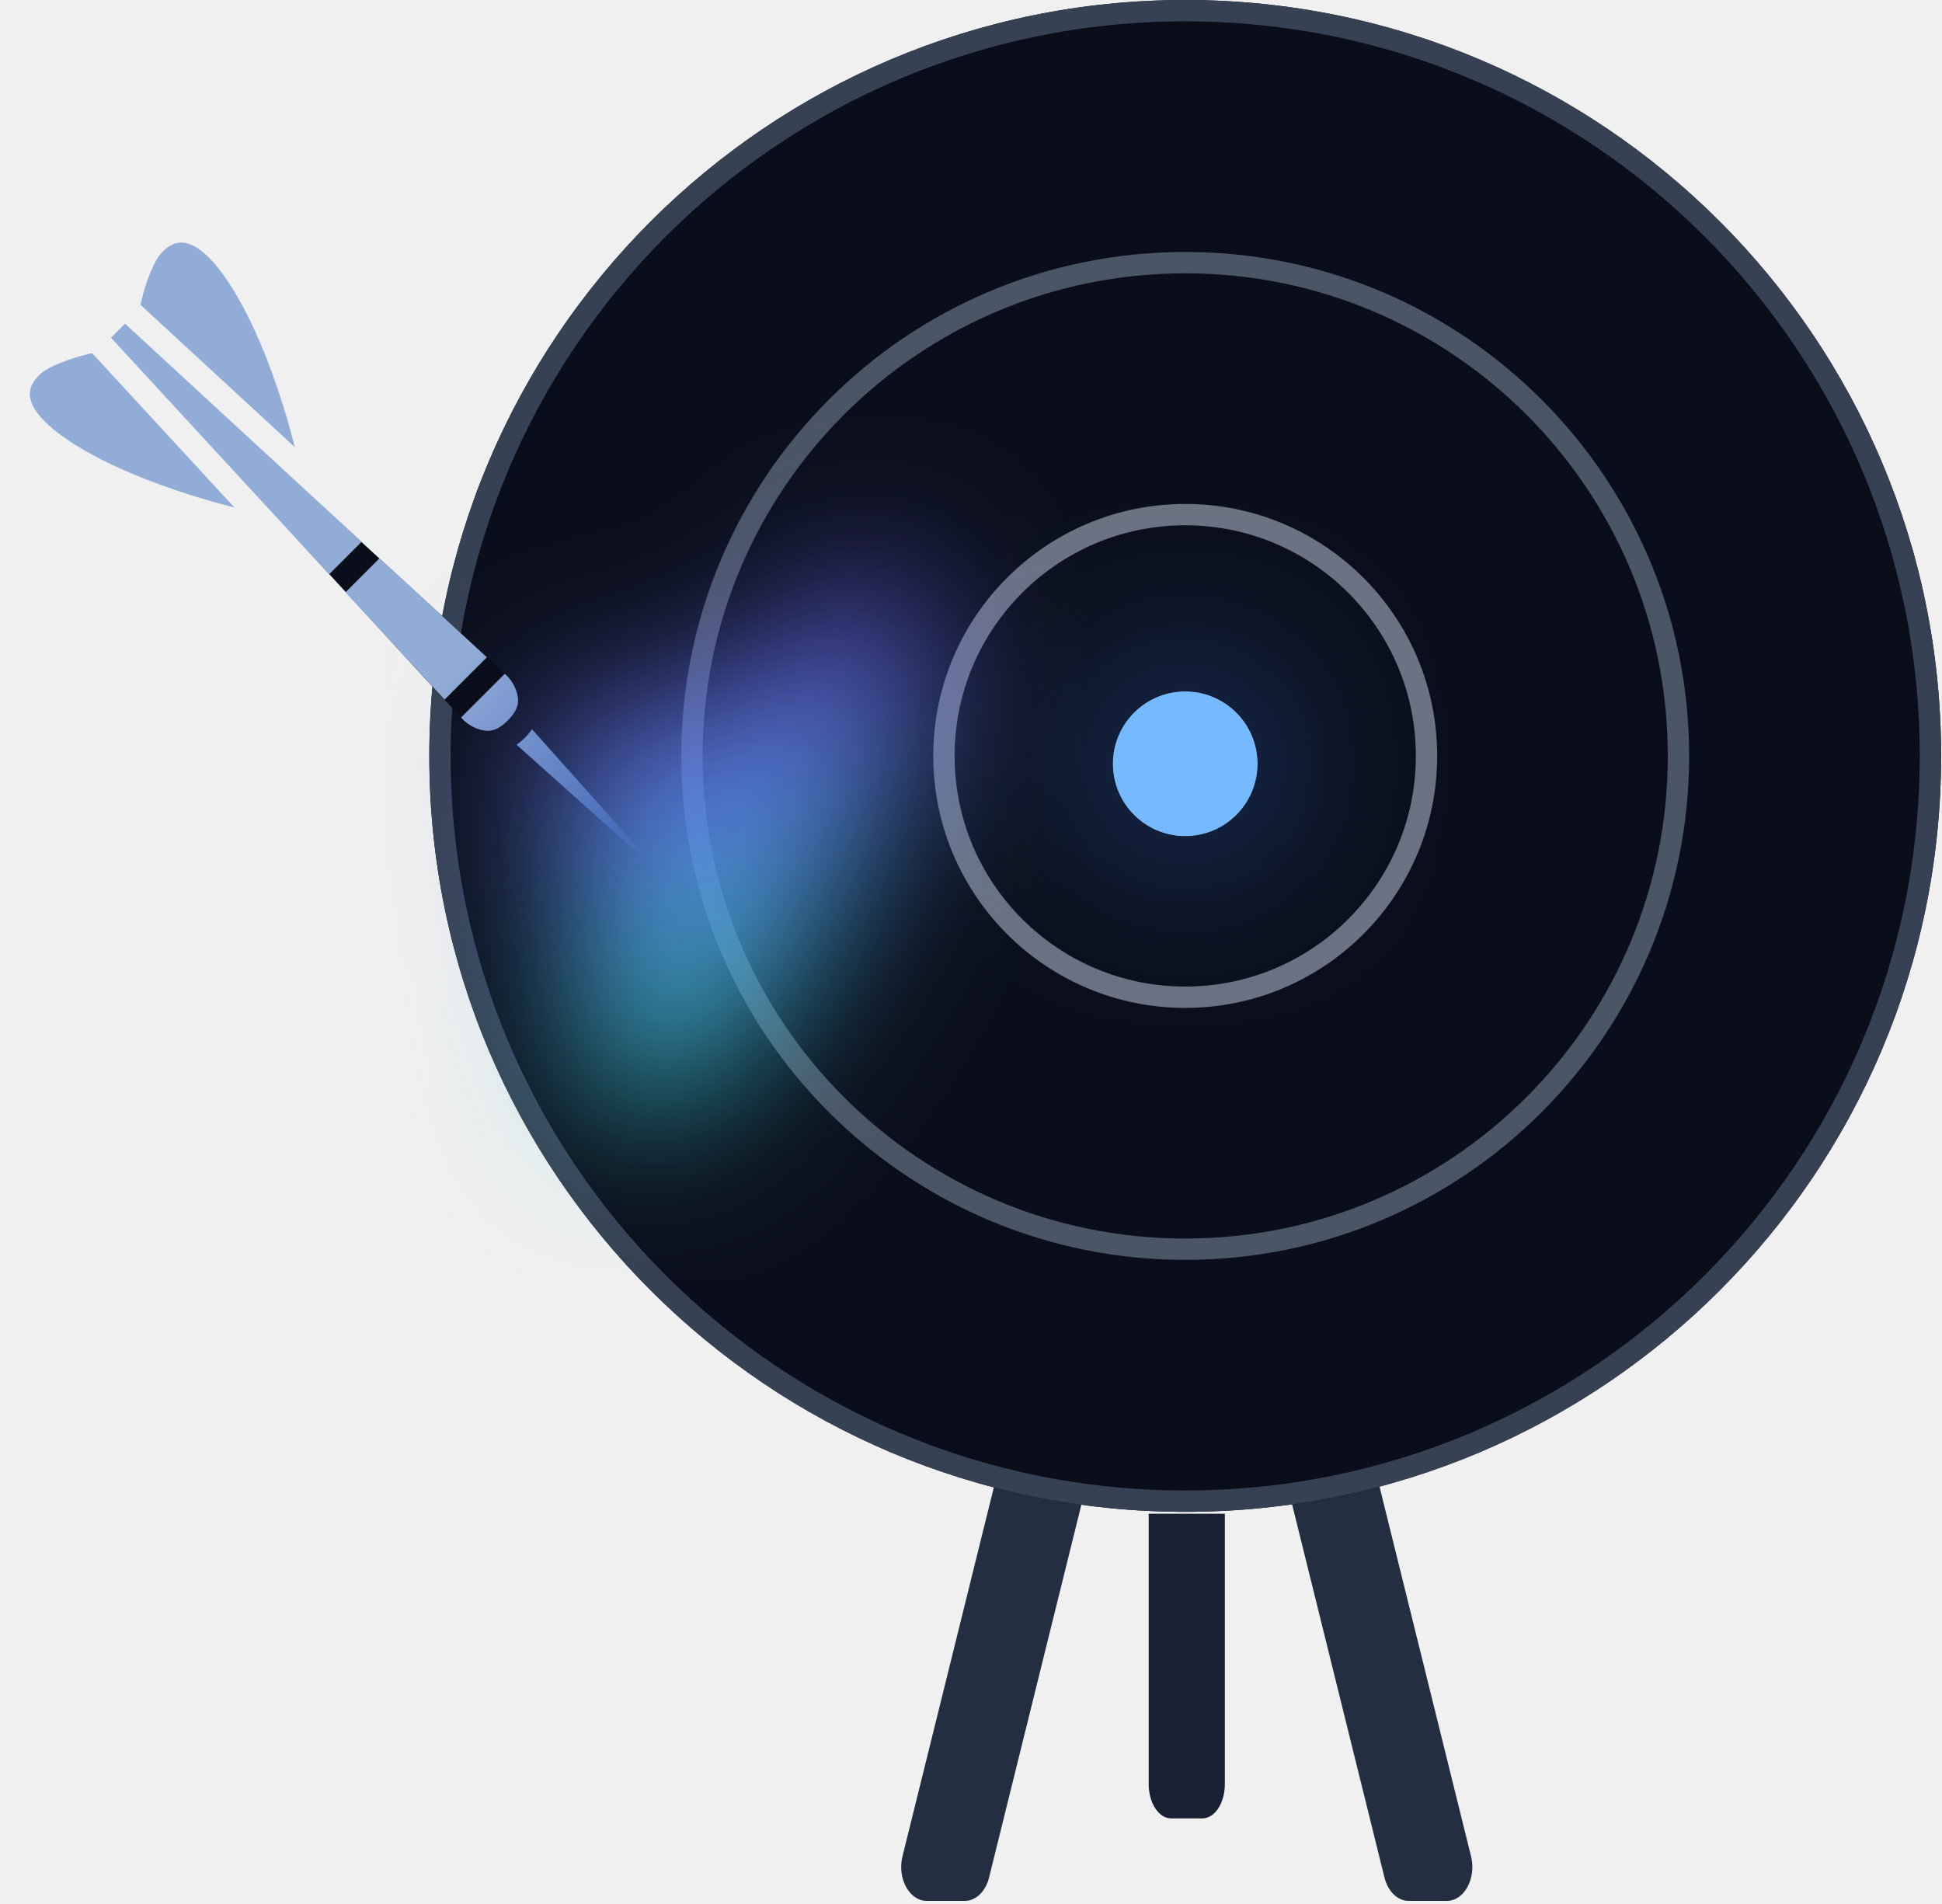
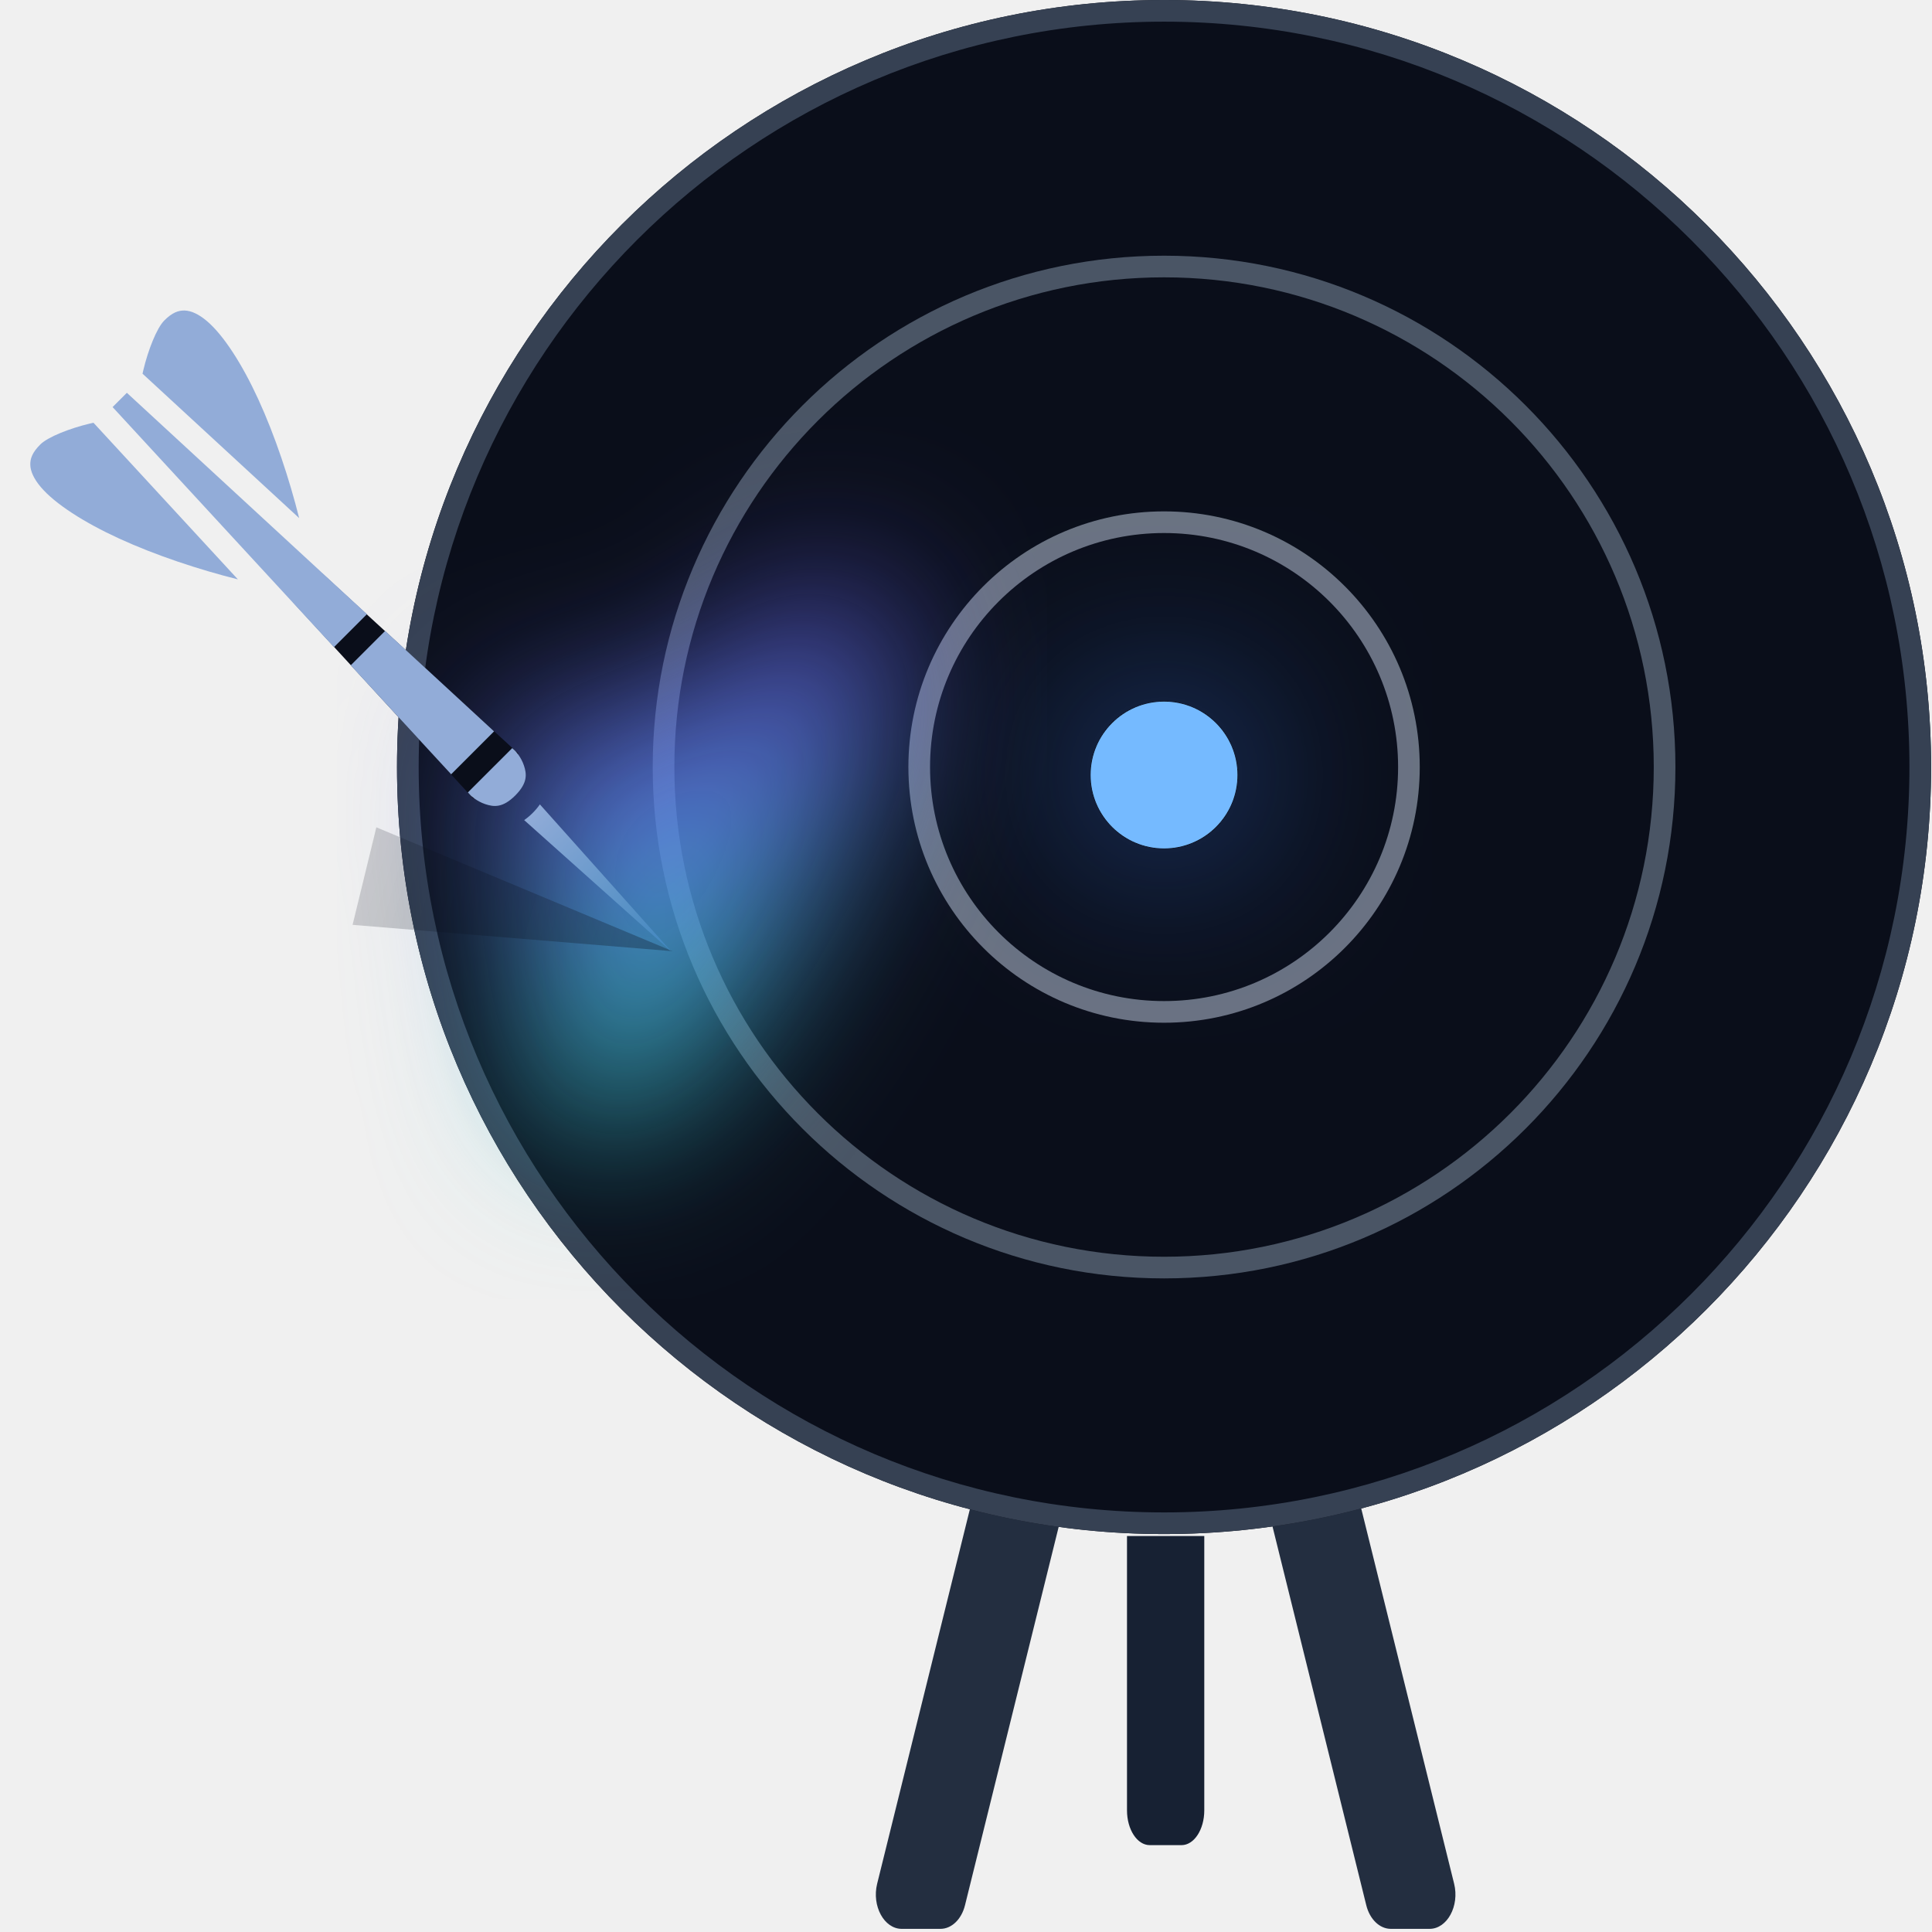
- <svg xmlns="http://www.w3.org/2000/svg" width="408" height="400" viewBox="0 0 408 400" fill="none">
-   <path d="M252.62 382.016H246.044C243.441 382.016 241.332 378.792 241.332 374.815V318.016H257.332V374.815C257.332 378.792 255.222 382.016 252.62 382.016Z" fill="#172133" />
-   <path d="M202.707 399.35H194.69C191.044 399.35 188.465 394.61 189.604 390.006L212.709 296.683H231.999L207.792 394.457C207.069 397.377 205.018 399.35 202.707 399.35Z" fill="#232E40" />
-   <path d="M295.958 399.35H303.975C307.621 399.35 310.2 394.61 309.06 390.006L285.955 296.683H266.666L290.873 394.457C291.596 397.377 293.646 399.35 295.958 399.35Z" fill="#232E40" />
-   <mask id="path-4-inside-1_199_13685" fill="white">
-     <path d="M90.197 158.806C90.197 71.1 161.297 0 249.004 0V0C336.71 0 407.81 71.1 407.81 158.806V158.806C407.81 246.513 336.71 317.613 249.004 317.613V317.613C161.297 317.613 90.197 246.513 90.197 158.806V158.806Z" />
+ <svg xmlns="http://www.w3.org/2000/svg" width="300" height="300" viewBox="0 0 300 300" fill="none">
+   <path d="M183.466 286.512H178.534C176.582 286.512 175 284.094 175 281.111V238.512H187V281.111C187 284.094 185.418 286.512 183.466 286.512Z" fill="#172133" />
+   <path d="M146.031 299.512H140.018C137.284 299.512 135.35 295.958 136.204 292.505L153.533 222.512H168L149.845 295.843C149.303 298.033 147.765 299.512 146.031 299.512Z" fill="#232E40" />
+   <path d="M215.969 299.512H221.982C224.716 299.512 226.651 295.958 225.796 292.505L208.467 222.512H194L212.155 295.843C212.697 298.033 214.235 299.512 215.969 299.512Z" fill="#232E40" />
+   <mask id="path-4-inside-1_696_767" fill="white">
+     <path d="M61.648 119.105C61.648 53.325 114.974 0 180.753 0C246.533 0 299.858 53.325 299.858 119.105C299.858 184.885 246.533 238.21 180.753 238.21C114.974 238.21 61.648 184.885 61.648 119.105Z" />
  </mask>
-   <path d="M90.197 158.806C90.197 71.1 161.297 0 249.004 0V0C336.71 0 407.81 71.1 407.81 158.806V158.806C407.81 246.513 336.71 317.613 249.004 317.613V317.613C161.297 317.613 90.197 246.513 90.197 158.806V158.806Z" fill="#0A0E1A" />
-   <path d="M90.197 158.806M407.81 158.806M407.81 158.806M90.197 158.806M249.004 0M407.81 158.806M249.004 317.613M90.197 158.806M249.004 317.613V313.13C163.773 313.13 94.68 244.037 94.68 158.806H90.197H85.714C85.714 248.989 158.821 322.096 249.004 322.096V317.613ZM407.81 158.806H403.327C403.327 244.037 334.234 313.13 249.004 313.13V317.613V322.096C339.186 322.096 412.293 248.989 412.293 158.806H407.81ZM249.004 0V4.483C334.234 4.483 403.327 73.576 403.327 158.806H407.81H412.293C412.293 68.624 339.186 -4.483 249.004 -4.483V0ZM249.004 0V-4.483C158.821 -4.483 85.714 68.624 85.714 158.806H90.197H94.68C94.68 73.576 163.773 4.483 249.004 4.483V0Z" fill="#364153" mask="url(#path-4-inside-1_199_13685)" />
-   <mask id="path-6-inside-2_199_13685" fill="white">
-     <path d="M143.135 158.808C143.135 100.337 190.535 52.937 249.006 52.937V52.937C307.477 52.937 354.877 100.337 354.877 158.808V158.808C354.877 217.279 307.477 264.679 249.006 264.679V264.679C190.535 264.679 143.135 217.279 143.135 158.808V158.808Z" />
+   <path d="M61.648 119.105C61.648 53.325 114.974 0 180.753 0C246.533 0 299.858 53.325 299.858 119.105C299.858 184.885 246.533 238.21 180.753 238.21C114.974 238.21 61.648 184.885 61.648 119.105Z" fill="#0A0E1A" />
+   <path d="M61.648 119.105M299.858 119.105M299.858 119.105M61.648 119.105M180.753 0M299.858 119.105M180.753 238.21M61.648 119.105M180.753 238.21V234.847C116.831 234.847 65.011 183.028 65.011 119.105H61.648H58.286C58.286 186.742 113.117 241.572 180.753 241.572V238.21ZM299.858 119.105H296.496C296.496 183.028 244.676 234.847 180.753 234.847V238.21V241.572C248.39 241.572 303.22 186.742 303.22 119.105H299.858ZM180.753 0V3.362C244.676 3.362 296.496 55.182 296.496 119.105H299.858H303.22C303.22 51.468 248.39 -3.362 180.753 -3.362V0ZM180.753 0V-3.362C113.117 -3.362 58.286 51.468 58.286 119.105H61.648H65.011C65.011 55.182 116.831 3.362 180.753 3.362V0Z" fill="#364153" mask="url(#path-4-inside-1_696_767)" />
+   <mask id="path-6-inside-2_696_767" fill="white">
+     <path d="M101.352 119.106C101.352 75.253 136.902 39.703 180.755 39.703C224.608 39.703 260.158 75.253 260.158 119.106C260.158 162.959 224.608 198.509 180.755 198.509C136.902 198.509 101.352 162.959 101.352 119.106Z" />
  </mask>
-   <path d="M143.135 158.808M354.877 158.808M354.877 158.808M143.135 158.808M249.006 52.937M354.877 158.808M249.006 264.679M143.135 158.808M249.006 264.679V260.196C193.011 260.196 147.618 214.803 147.618 158.808H143.135H138.652C138.652 219.755 188.059 269.162 249.006 269.162V264.679ZM354.877 158.808H350.394C350.394 214.803 305.001 260.196 249.006 260.196V264.679V269.162C309.953 269.162 359.36 219.755 359.36 158.808H354.877ZM249.006 52.937V57.42C305.001 57.42 350.394 102.813 350.394 158.808H354.877H359.36C359.36 97.861 309.953 48.454 249.006 48.454V52.937ZM249.006 52.937V48.454C188.059 48.454 138.652 97.861 138.652 158.808H143.135H147.618C147.618 102.813 193.011 57.42 249.006 57.42V52.937Z" fill="#4A5565" mask="url(#path-6-inside-2_199_13685)" />
-   <mask id="path-8-inside-3_199_13685" fill="white">
-     <path d="M196.072 158.81C196.072 129.574 219.772 105.874 249.008 105.874V105.874C278.243 105.874 301.943 129.574 301.943 158.81V158.81C301.943 188.045 278.243 211.745 249.008 211.745V211.745C219.772 211.745 196.072 188.045 196.072 158.81V158.81Z" />
+   <path d="M101.352 119.106M260.158 119.106M260.158 119.106M101.352 119.106M180.755 39.703M260.158 119.106M180.755 198.509M101.352 119.106M180.755 198.509V195.147C138.759 195.147 104.714 161.102 104.714 119.106H101.352H97.989C97.989 164.816 135.045 201.871 180.755 201.871V198.509ZM260.158 119.106H256.796C256.796 161.102 222.751 195.147 180.755 195.147V198.509V201.871C226.465 201.871 263.52 164.816 263.52 119.106H260.158ZM180.755 39.703V43.065C222.751 43.065 256.796 77.11 256.796 119.106H260.158H263.52C263.52 73.396 226.465 36.34 180.755 36.34V39.703ZM180.755 39.703V36.34C135.045 36.34 97.989 73.396 97.989 119.106H101.352H104.714C104.714 77.11 138.759 43.065 180.755 43.065V39.703Z" fill="#4A5565" mask="url(#path-6-inside-2_696_767)" />
+   <mask id="path-8-inside-3_696_767" fill="white">
+     <path d="M141.055 119.107C141.055 97.181 158.83 79.406 180.756 79.406C202.683 79.406 220.458 97.181 220.458 119.107C220.458 141.034 202.683 158.809 180.756 158.809C158.83 158.809 141.055 141.034 141.055 119.107Z" />
  </mask>
-   <path d="M196.072 158.81M301.943 158.81M301.943 158.81M196.072 158.81M249.008 105.874M301.943 158.81M249.008 211.745M196.072 158.81M249.008 211.745V207.262C222.248 207.262 200.555 185.569 200.555 158.81H196.072H191.589C191.589 190.521 217.296 216.229 249.008 216.229V211.745ZM301.943 158.81H297.46C297.46 185.569 275.767 207.262 249.008 207.262V211.745V216.229C280.719 216.229 306.426 190.521 306.426 158.81H301.943ZM249.008 105.874V110.358C275.767 110.358 297.46 132.05 297.46 158.81H301.943H306.426C306.426 127.098 280.719 101.391 249.008 101.391V105.874ZM249.008 105.874V101.391C217.296 101.391 191.589 127.098 191.589 158.81H196.072H200.555C200.555 132.05 222.248 110.358 249.008 110.358V105.874Z" fill="#6A7282" mask="url(#path-8-inside-3_199_13685)" />
-   <g filter="url(#filter0_d_199_13685)">
-     <path d="M233.797 160.458C233.797 152.06 240.605 145.251 249.004 145.251V145.251C257.402 145.251 264.21 152.06 264.21 160.458V160.458C264.21 168.857 257.402 175.665 249.004 175.665V175.665C240.605 175.665 233.797 168.857 233.797 160.458V160.458Z" fill="#75BAFF" />
+   <path d="M141.055 119.107M220.458 119.107M220.458 119.107M141.055 119.107M180.756 79.406M220.458 119.107M180.756 158.809M141.055 119.107M180.756 158.809V155.447C160.687 155.447 144.417 139.177 144.417 119.107H141.055H137.692C137.692 142.891 156.973 162.171 180.756 162.171V158.809ZM220.458 119.107H217.096C217.096 139.177 200.826 155.447 180.756 155.447V158.809V162.171C204.54 162.171 223.82 142.891 223.82 119.107H220.458ZM180.756 79.406V82.768C200.826 82.768 217.096 99.038 217.096 119.107H220.458H223.82C223.82 95.324 204.54 76.043 180.756 76.043V79.406ZM180.756 79.406V76.043C156.973 76.043 137.692 95.324 137.692 119.107H141.055H144.417C144.417 99.038 160.687 82.768 180.756 82.768V79.406Z" fill="#6A7282" mask="url(#path-8-inside-3_696_767)" />
+   <g filter="url(#filter0_d_696_767)">
+     <path d="M169.348 120.344C169.348 114.045 174.454 108.938 180.753 108.938C187.052 108.938 192.158 114.045 192.158 120.344C192.158 126.642 187.052 131.749 180.753 131.749C174.454 131.749 169.348 126.642 169.348 120.344Z" fill="#75BAFF" />
  </g>
  <g opacity="0.9">
-     <g filter="url(#filter1_f_199_13685)">
-       <path d="M154.58 144.102C175.955 133.72 184.176 104.519 192.876 130.027C201.577 155.535 159.531 223.755 138.156 234.138C116.781 244.52 124.171 193.134 115.471 167.625C106.77 142.117 133.205 154.485 154.58 144.102Z" fill="url(#paint0_linear_199_13685)" />
+     <g filter="url(#filter1_f_696_767)">
+       <path d="M107.934 108.076C123.965 100.29 130.131 78.389 136.656 97.52C143.181 116.651 111.647 167.816 95.616 175.603C79.585 183.39 85.127 144.85 78.602 125.719C72.077 106.588 91.903 115.863 107.934 108.076Z" fill="url(#paint0_linear_696_767)" fill-opacity="0.96" />
    </g>
  </g>
-   <path d="M66.667 105.35L107.334 142.683L98 152.017L60.667 111.35L66.667 105.35Z" fill="#0A0E1A" />
-   <path d="M38.247 50.956C36.959 50.914 35.67 51.362 34.02 53.012C32.434 54.597 30.659 59.178 29.692 63.228C29.625 63.506 29.566 63.77 29.506 64.033L61.938 93.934C59.9 85.833 56.955 76.907 53.465 69.309C50.152 62.094 46.298 56.066 42.817 53.123C41.076 51.652 39.535 50.997 38.247 50.956ZM26.264 67.994L23.311 70.947L69.141 120.657L75.974 113.824L26.264 67.994ZM19.35 74.189C19.086 74.249 18.823 74.308 18.545 74.375C14.495 75.342 9.914 77.117 8.328 78.703C6.678 80.353 6.231 81.642 6.272 82.93C6.314 84.219 6.968 85.759 8.439 87.5C11.382 90.981 17.411 94.835 24.626 98.149C32.224 101.638 41.15 104.583 49.25 106.621L19.35 74.189ZM79.734 117.29L72.607 124.417L93.404 146.974L102.291 138.087L79.734 117.29ZM106.051 141.553L96.87 150.734L97.457 151.371C97.475 151.388 98.712 152.57 100.462 153.154C102.224 153.741 104.07 153.971 106.679 151.362C109.288 148.753 109.058 146.907 108.47 145.145C107.886 143.393 106.7 142.153 106.687 142.139L106.051 141.553ZM111.777 153.208C111.335 153.839 110.838 154.431 110.292 154.975C109.748 155.521 109.156 156.019 108.525 156.461L139.062 183.746L111.777 153.208Z" fill="url(#paint1_linear_199_13685)" />
+   <path d="M104.435 147.703L54.748 143.61L58.44 128.465L104.435 147.703Z" fill="url(#paint1_linear_696_767)" />
+   <path d="M50 89.013L80.501 117.012L73.5 124.012L45.501 93.513L50 89.013Z" fill="#0A0E1A" />
+   <path d="M28.687 48.217C27.721 48.186 26.753 48.521 25.516 49.759C24.327 50.948 22.995 54.384 22.27 57.421C22.22 57.63 22.175 57.827 22.131 58.025L46.454 80.45C44.926 74.375 42.717 67.68 40.1 61.982C37.615 56.571 34.725 52.049 32.114 49.842C30.808 48.739 29.652 48.248 28.687 48.217ZM19.699 60.995L17.484 63.21L51.856 100.493L56.981 95.368L19.699 60.995ZM14.514 65.642C14.316 65.687 14.118 65.731 13.91 65.781C10.873 66.506 7.437 67.838 6.247 69.027C5.01 70.265 4.674 71.232 4.705 72.198C4.736 73.164 5.227 74.319 6.33 75.625C8.538 78.236 13.059 81.126 18.471 83.612C24.169 86.229 30.863 88.438 36.939 89.966L14.514 65.642ZM59.801 97.968L54.456 103.313L70.054 120.231L76.719 113.565L59.801 97.968ZM79.54 116.165L72.653 123.05L73.094 123.529C73.107 123.541 74.035 124.428 75.347 124.865C76.669 125.306 78.053 125.479 80.01 123.522C81.967 121.564 81.794 120.18 81.354 118.859C80.916 117.544 80.026 116.615 80.016 116.604L79.54 116.165ZM83.834 124.906C83.502 125.38 83.13 125.823 82.72 126.231C82.312 126.641 81.868 127.014 81.394 127.346L104.298 147.81L83.834 124.906Z" fill="url(#paint2_linear_696_767)" />
  <defs>
-     <filter id="filter0_d_199_13685" x="193.554" y="105.009" width="110.899" height="110.899" filterUnits="userSpaceOnUse" color-interpolation-filters="sRGB">
+     <filter id="filter0_d_696_767" x="139.166" y="78.757" width="83.174" height="83.174" filterUnits="userSpaceOnUse" color-interpolation-filters="sRGB">
      <feFlood flood-opacity="0" result="BackgroundImageFix" />
      <feColorMatrix in="SourceAlpha" type="matrix" values="0 0 0 0 0 0 0 0 0 0 0 0 0 0 0 0 0 0 127 0" result="hardAlpha" />
      <feOffset />
-       <feGaussianBlur stdDeviation="20.121" />
+       <feGaussianBlur stdDeviation="15.091" />
      <feComposite in2="hardAlpha" operator="out" />
      <feColorMatrix type="matrix" values="0 0 0 0 0.231 0 0 0 0 0.51 0 0 0 0 0.965 0 0 0 0.725 0" />
-       <feBlend mode="normal" in2="BackgroundImageFix" result="effect1_dropShadow_199_13685" />
-       <feBlend mode="normal" in="SourceGraphic" in2="effect1_dropShadow_199_13685" result="shape" />
+       <feBlend mode="normal" in2="BackgroundImageFix" result="effect1_dropShadow_696_767" />
+       <feBlend mode="normal" in="SourceGraphic" in2="effect1_dropShadow_696_767" result="shape" />
    </filter>
-     <filter id="filter1_f_199_13685" x="80.436" y="86.511" width="146.942" height="182.326" filterUnits="userSpaceOnUse" color-interpolation-filters="sRGB">
+     <filter id="filter1_f_696_767" x="52.326" y="64.883" width="110.207" height="136.744" filterUnits="userSpaceOnUse" color-interpolation-filters="sRGB">
      <feFlood flood-opacity="0" result="BackgroundImageFix" />
      <feBlend mode="normal" in="SourceGraphic" in2="BackgroundImageFix" result="shape" />
-       <feGaussianBlur stdDeviation="16.667" result="effect1_foregroundBlur_199_13685" />
+       <feGaussianBlur stdDeviation="12.5" result="effect1_foregroundBlur_696_767" />
    </filter>
-     <linearGradient id="paint0_linear_199_13685" x1="128.656" y1="238.752" x2="97.996" y2="148.316" gradientUnits="userSpaceOnUse">
+     <linearGradient id="paint0_linear_696_767" x1="88.491" y1="179.064" x2="65.496" y2="111.237" gradientUnits="userSpaceOnUse">
      <stop stop-color="#30D5C8" />
      <stop offset="1" stop-color="#7557FF" />
    </linearGradient>
-     <linearGradient id="paint1_linear_199_13685" x1="94.665" y1="141.35" x2="129.332" y2="174.016" gradientUnits="userSpaceOnUse">
+     <linearGradient id="paint1_linear_696_767" x1="98.974" y1="146.356" x2="49.863" y2="132.009" gradientUnits="userSpaceOnUse">
+       <stop stop-color="#0A0E1A" stop-opacity="0.3" />
+       <stop offset="1" stop-color="#0A0E1A" stop-opacity="0.15" />
+     </linearGradient>
+     <linearGradient id="paint2_linear_696_767" x1="82" y1="126.012" x2="103" y2="147.012" gradientUnits="userSpaceOnUse">
      <stop stop-color="#92ACD8" />
-       <stop offset="1" stop-color="#496DBB" />
+       <stop offset="1" stop-color="#4388C0" />
    </linearGradient>
  </defs>
</svg>
